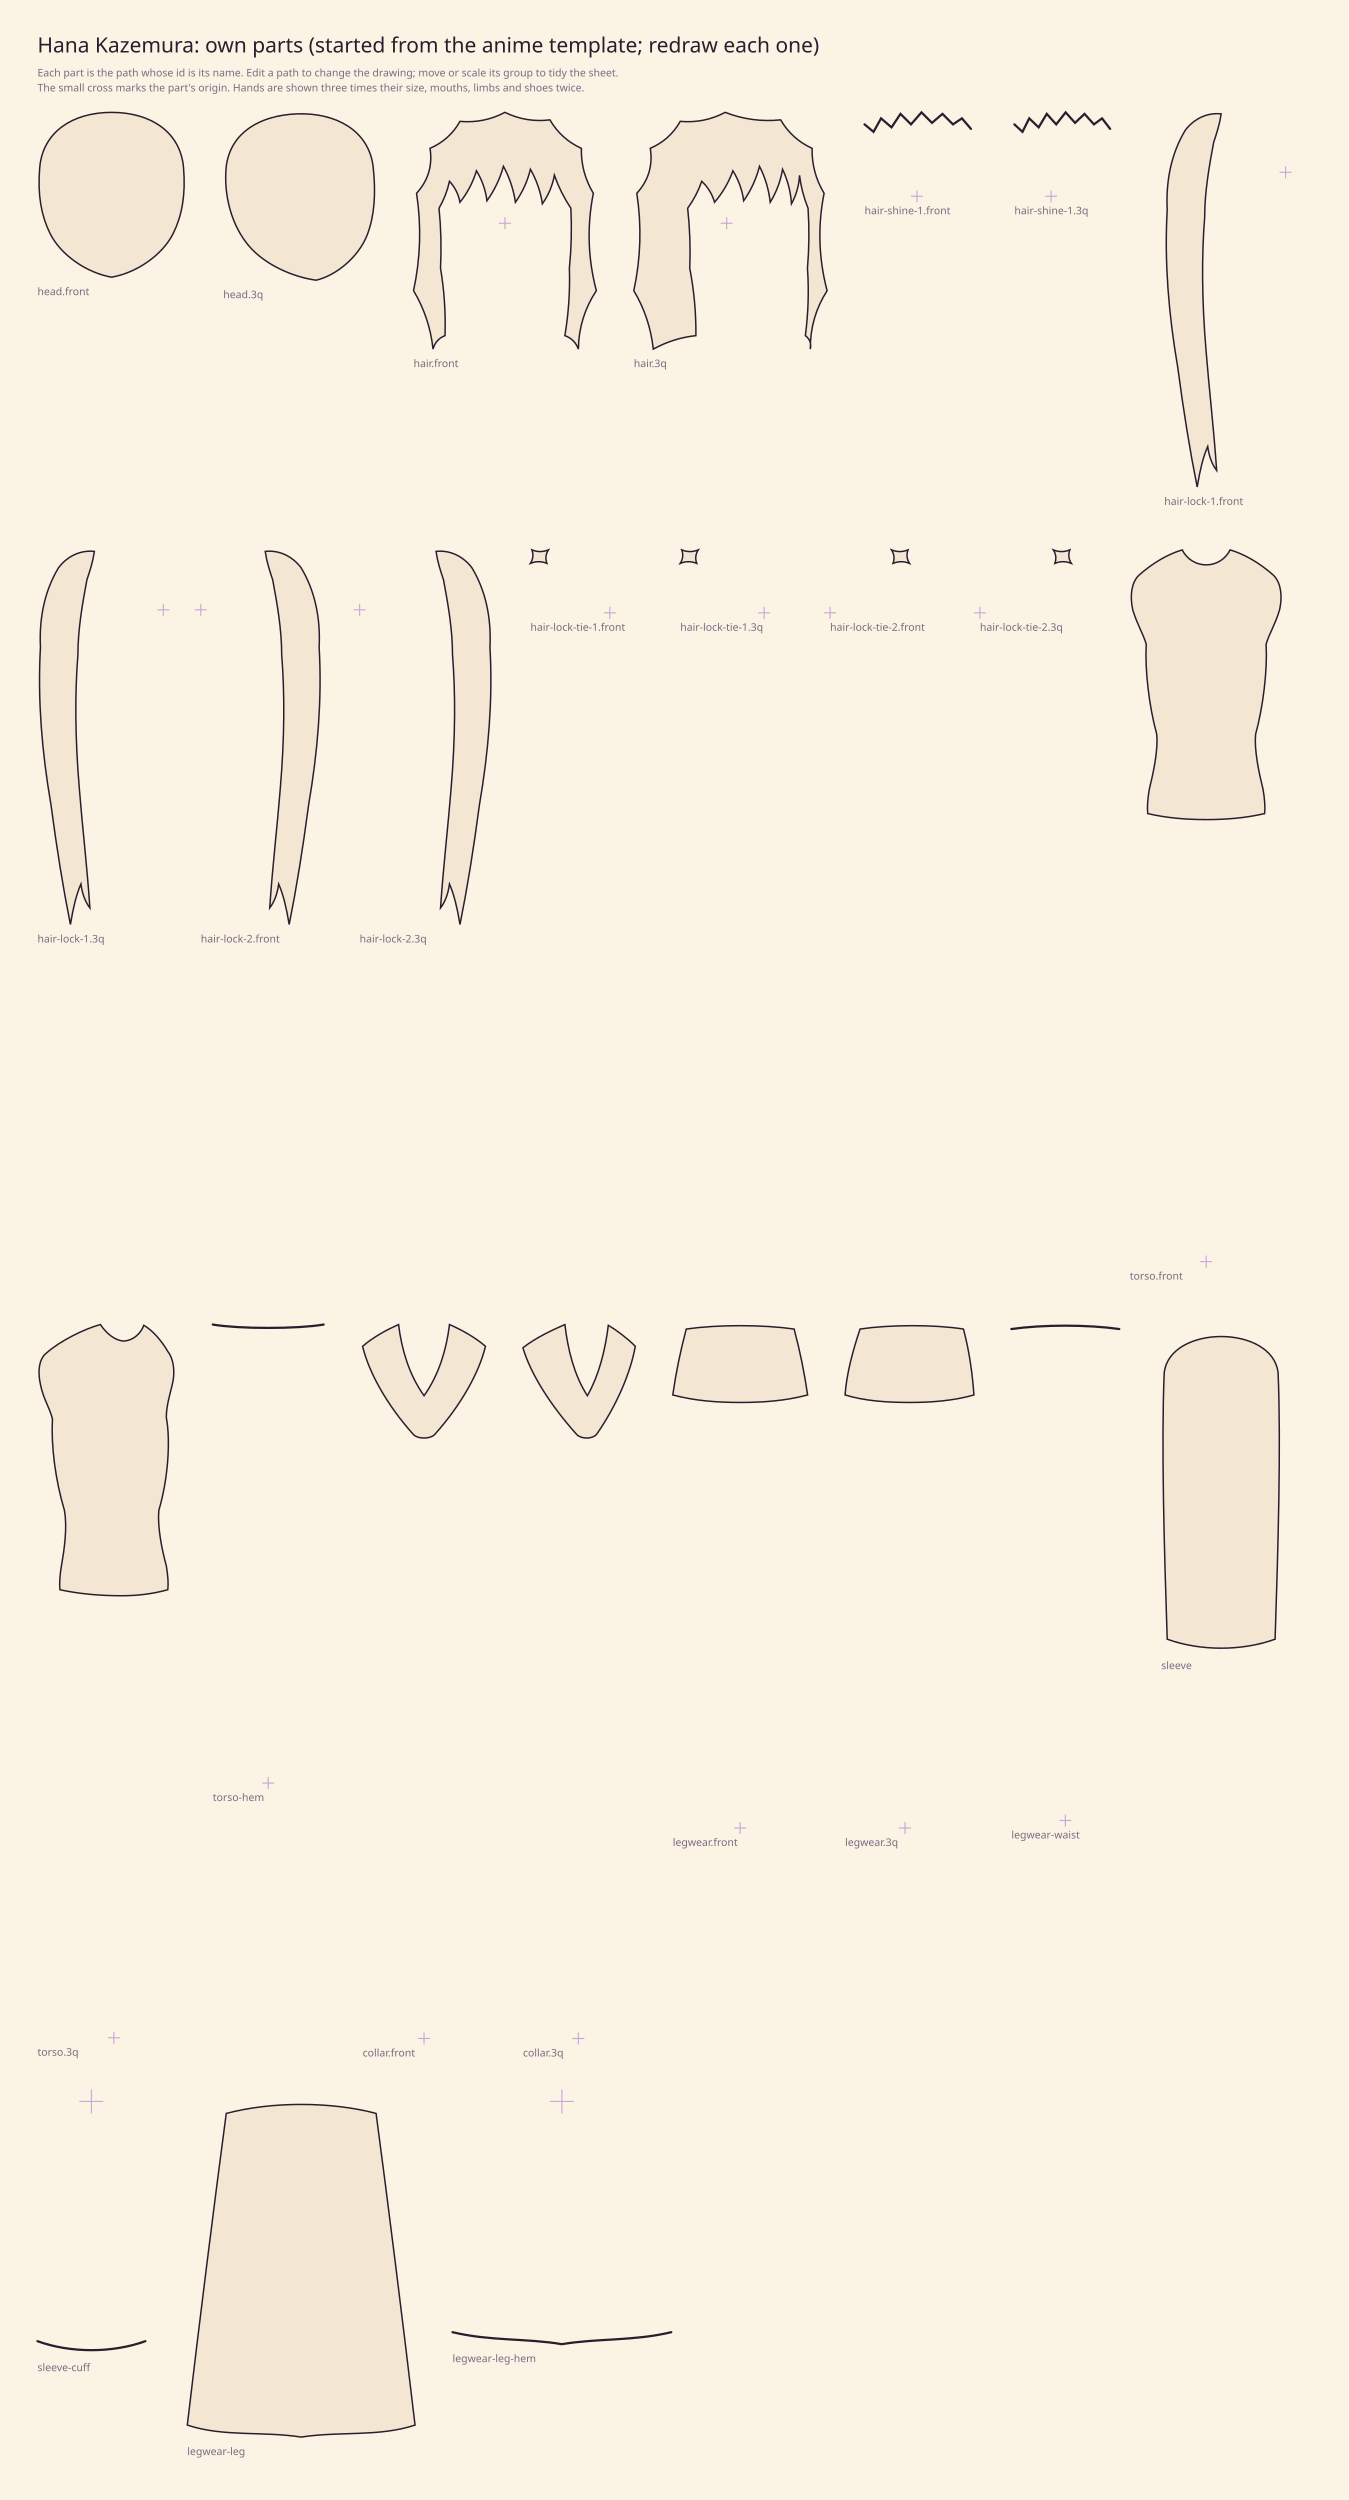
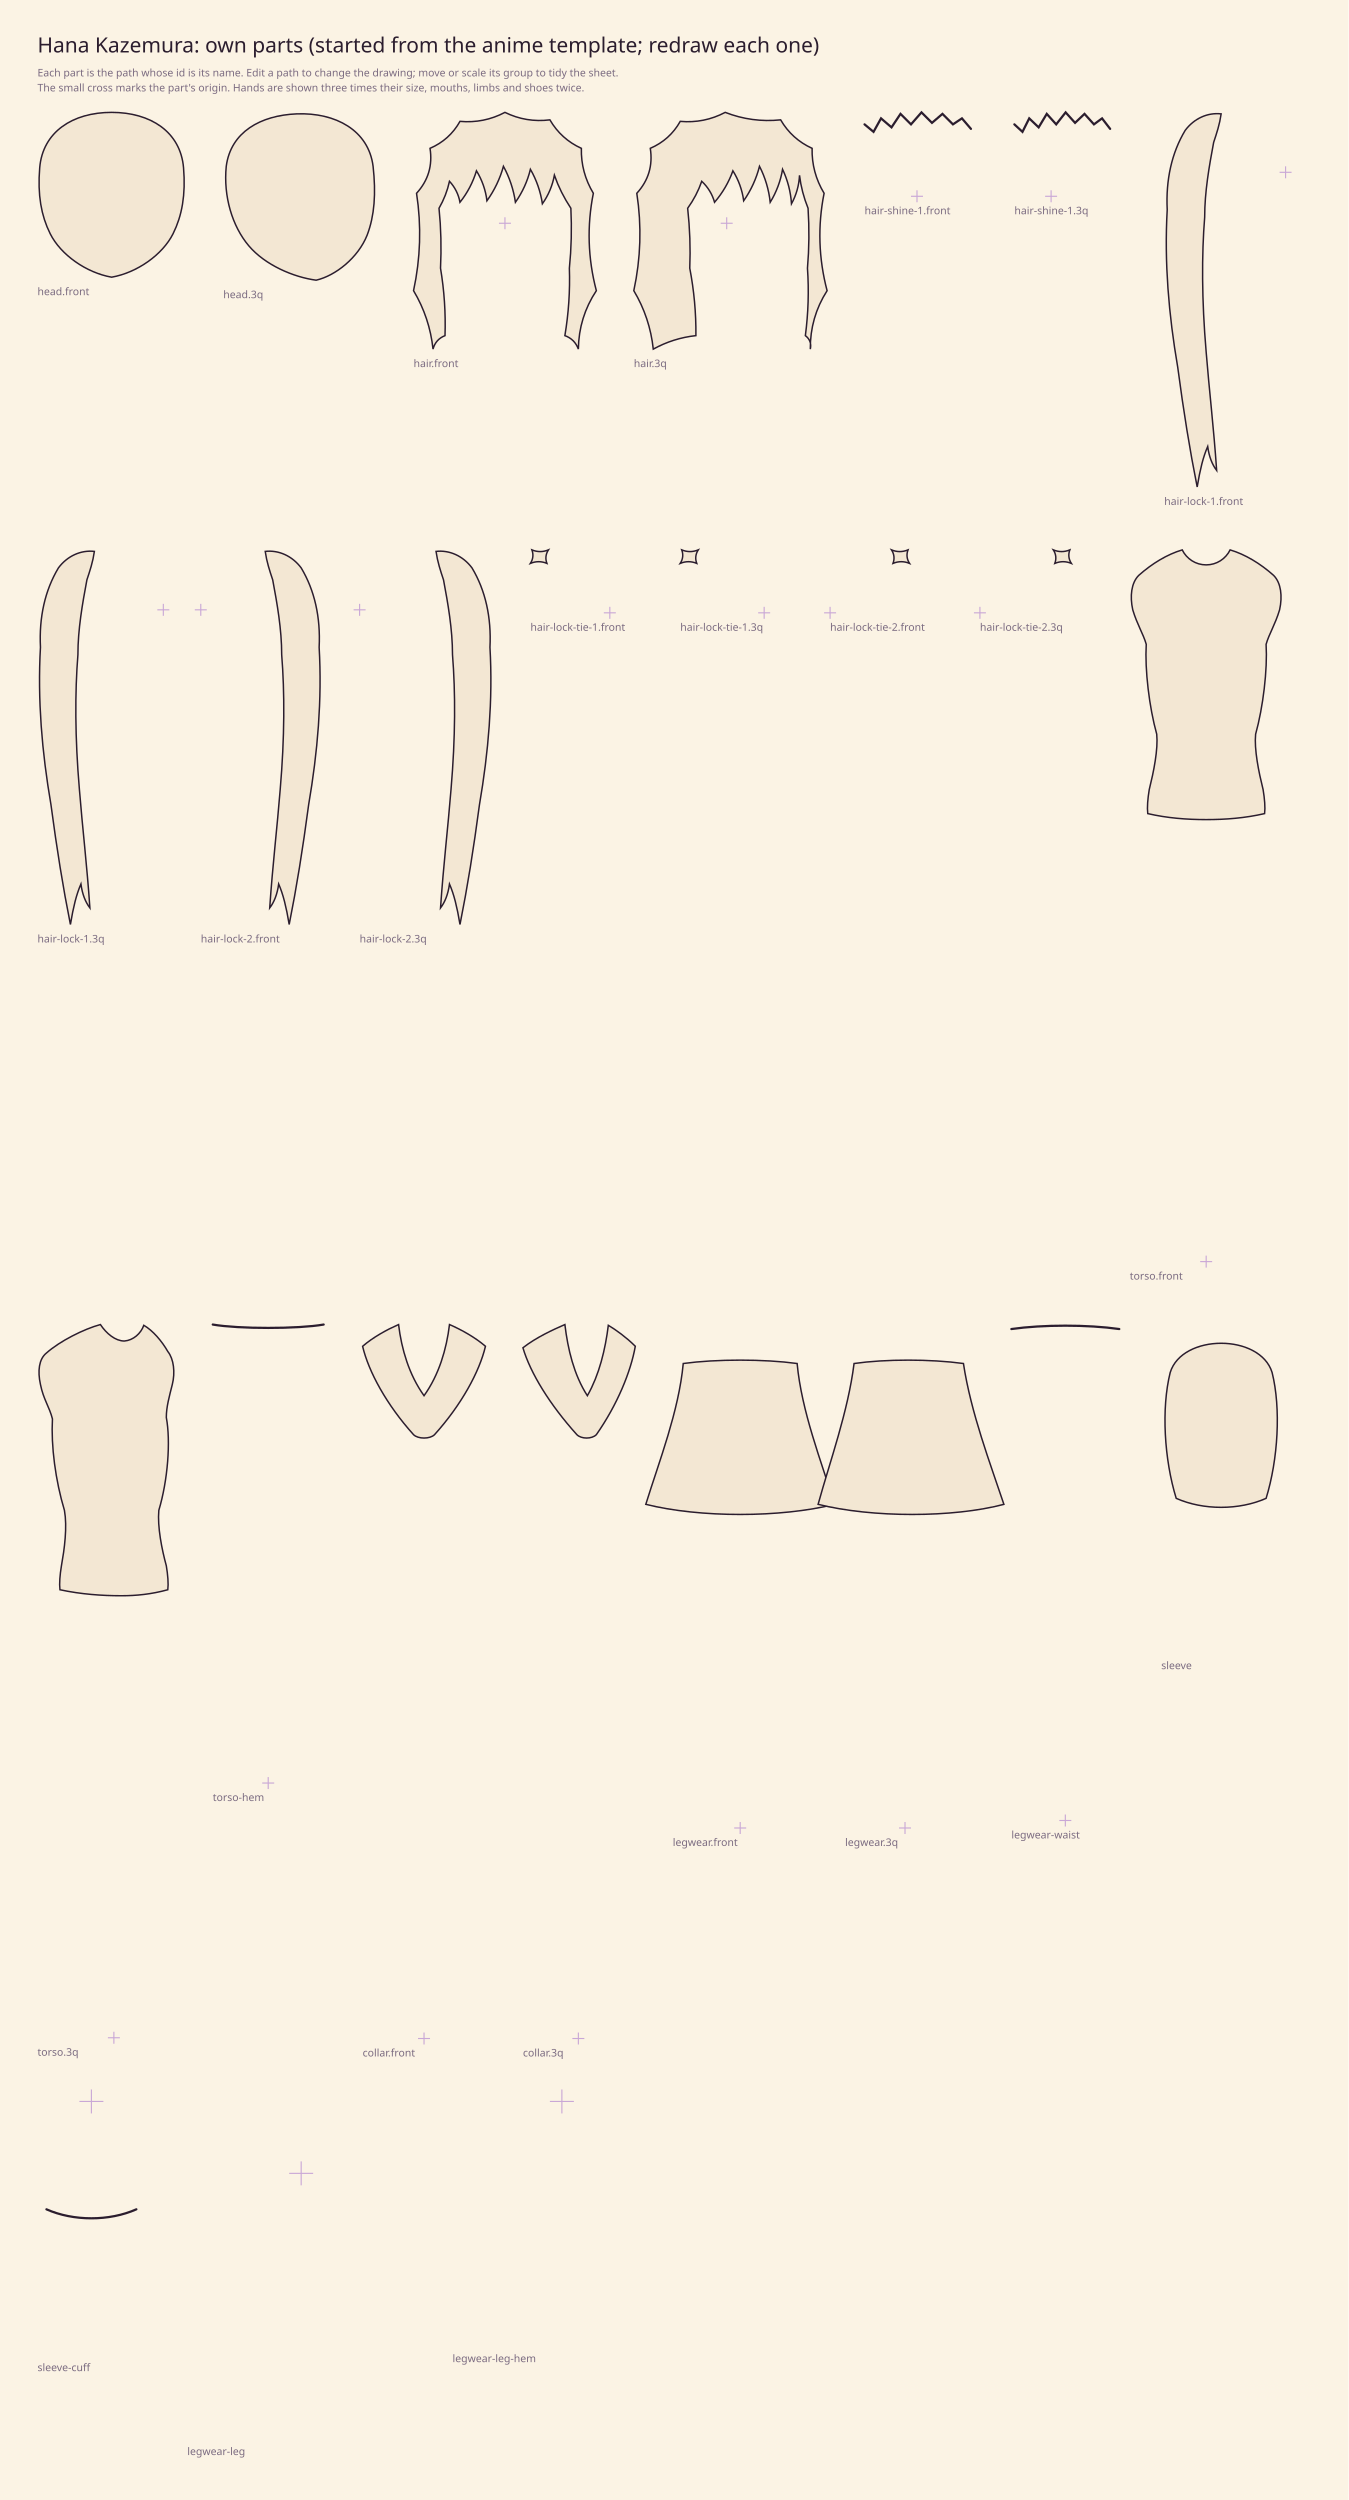
<svg xmlns="http://www.w3.org/2000/svg" width="1800" height="3337" viewBox="0 0 1800 3337">
  <rect width="100%" height="100%" fill="#fbf3e4" />
  <text x="50" y="70" font-family="sans-serif" font-size="28" fill="#2b1d2e">Hana Kazemura: own parts (started from the anime template; redraw each one)</text>
  <text x="50" y="102" font-family="sans-serif" font-size="14" fill="#7a6a80">Each part is the path whose id is its name. Edit a path to change the drawing; move or scale its group to tidy the sheet.</text>
  <text x="50" y="122" font-family="sans-serif" font-size="14" fill="#7a6a80">The small cross marks the part's origin. Hands are shown three times their size, mouths, limbs and shoes twice.</text>
  <g transform="translate(149 254) scale(1)">
    <path d="M-8 0 H8 M0 -8 V8" stroke="#c9a7d6" stroke-width="1.5" vector-effect="non-scaling-stroke" />
    <path id="head.front" d="M0 -104 C52 -104 92 -78 96 -30 C99 6 94 34 82 58 C68 86 34 110 0 116 C-34 110 -68 86 -82 58 C-94 34 -99 6 -96 -30 C-92 -78 -52 -104 0 -104 Z" fill="#f3e7d3" stroke="#2b1d2e" stroke-width="2" vector-effect="non-scaling-stroke" />
  </g>
  <text x="50" y="394" font-family="sans-serif" font-size="14" fill="#7a6a80">head.front</text>
  <g transform="translate(402 258) scale(1)">
    <path d="M-8 0 H8 M0 -8 V8" stroke="#c9a7d6" stroke-width="1.5" vector-effect="non-scaling-stroke" />
    <path id="head.3q" d="M-6 -106 C46 -108 90 -84 96 -36 C100 0 98 30 88 56 C76 86 46 110 20 116 C-10 112 -48 96 -70 70 C-92 44 -104 4 -100 -36 C-94 -82 -54 -104 -6 -106 Z" fill="#f3e7d3" stroke="#2b1d2e" stroke-width="2" vector-effect="non-scaling-stroke" />
  </g>
  <text x="298" y="398" font-family="sans-serif" font-size="14" fill="#7a6a80">head.3q</text>
  <g transform="translate(674 298) scale(1)">
    <path d="M-8 0 H8 M0 -8 V8" stroke="#c9a7d6" stroke-width="1.5" vector-effect="non-scaling-stroke" />
    <path id="hair.front" d="M-96 168 C-99 140.1 -107.6 114.1 -122 90 C-112.7 46.9 -111.3 3.6 -118 -40 C-102.4 -57.1 -96.4 -77.1 -100 -100 C-82.7 -107.5 -69.3 -119.5 -60 -136 C-38.8 -134.1 -18.8 -138.1 0 -148 C19 -138.7 39 -135.4 60 -138 C70 -120.9 84 -108.2 102 -100 C101.5 -78.5 106.9 -58.5 118 -40 C109.3 3.6 110.7 47 122 90 C106.4 113.6 98.4 139.6 98 168 C94.8 159.2 88.8 153.2 80 150 C85 120.2 87 90.2 86 60 C88.7 33.4 89.3 6.7 88 -20 C78.9 -33.8 71.5 -48.4 66 -64 C63.4 -50.2 58.1 -37.5 50 -26 C47.5 -42.3 42.2 -57.7 34 -72 C30.1 -56.1 23.4 -41.4 14 -28 C11.5 -44.9 6.2 -60.9 -2 -76 C-6.6 -59.4 -14 -44 -24 -30 C-25.8 -44.3 -30.5 -57.7 -38 -70 C-42.7 -54.6 -50 -40.6 -60 -28 C-62 -38.7 -66.7 -48 -74 -56 C-76.8 -43.3 -81.5 -31.3 -88 -20 C-85.3 6.6 -84.7 33.3 -86 60 C-81 89.8 -79 119.8 -80 150 C-88.3 153.3 -93.7 159.3 -96 168 Z" fill="#f3e7d3" stroke="#2b1d2e" stroke-width="2" vector-effect="non-scaling-stroke" />
  </g>
  <text x="552" y="490" font-family="sans-serif" font-size="14" fill="#7a6a80">hair.front</text>
  <g transform="translate(970 298) scale(1)">
    <path d="M-8 0 H8 M0 -8 V8" stroke="#c9a7d6" stroke-width="1.5" vector-effect="non-scaling-stroke" />
    <path id="hair.3q" d="M-98 168 C-101 140.1 -109.6 114.1 -124 90 C-114.7 46.9 -113.3 3.6 -120 -40 C-104.4 -57.1 -98.4 -77.1 -102 -100 C-84.7 -107.5 -71.3 -119.5 -62 -136 C-40.8 -134.1 -20.8 -138.1 -2 -148 C21.9 -138.7 46.5 -135.4 72 -138 C82 -120.9 96 -108.2 114 -100 C113.5 -78.5 118.9 -58.5 130 -40 C121.3 3.6 122.7 47 134 90 C118.8 113.8 111.4 139.8 111.6 168 C113.2 160.6 111 154.6 105 150 C108.9 120.1 109.9 90.1 107.8 60 C110.1 33.4 110.3 6.7 108.6 -20 C102.9 -34.2 99 -48.8 97.2 -64 C96.5 -50.5 93 -37.9 86.5 -26 C85.4 -42.1 81.4 -57.4 74.6 -72 C71.9 -56.3 66.4 -41.6 58.1 -28 C56.2 -44.9 51.5 -60.9 43.8 -76 C39.5 -59.4 32.5 -44.1 22.7 -30 C20.7 -44.4 15.9 -57.7 8.3 -70 C2.7 -54.5 -5.5 -40.5 -16.2 -28 C-19.3 -38.9 -25 -48.2 -33.3 -56 C-37.8 -43.1 -44.1 -31.1 -52.1 -20 C-49.2 6.6 -48.2 33.3 -49.3 60 C-43.6 89.7 -40.8 119.7 -41.1 150 C-61.3 152.2 -80.2 158.2 -98 168 Z" fill="#f3e7d3" stroke="#2b1d2e" stroke-width="2" vector-effect="non-scaling-stroke" />
  </g>
  <text x="846" y="490" font-family="sans-serif" font-size="14" fill="#7a6a80">hair.3q</text>
  <g transform="translate(1224 262) scale(1)">
    <path d="M-8 0 H8 M0 -8 V8" stroke="#c9a7d6" stroke-width="1.5" vector-effect="non-scaling-stroke" />
    <path id="hair-shine-1.front" d="M-70 -96 C-66 -92.667 -62 -89.333 -58 -86 C-54.667 -92 -51.333 -98 -48 -104 C-43.333 -100 -38.667 -96 -34 -92 C-30 -98 -26 -104 -22 -110 C-17.333 -105.333 -12.667 -100.667 -8 -96 C-3.333 -101.333 1.333 -106.667 6 -112 C10.667 -107.333 15.333 -102.667 20 -98 C24.667 -102 29.333 -106 34 -110 C38.667 -105.333 43.333 -100.667 48 -96 C52 -98.667 56 -101.333 60 -104 C64 -99.333 68 -94.667 72 -90" fill="none" stroke="#2b1d2e" stroke-width="3" stroke-linecap="round" vector-effect="non-scaling-stroke" />
  </g>
  <text x="1154" y="286" font-family="sans-serif" font-size="14" fill="#7a6a80">hair-shine-1.front</text>
  <g transform="translate(1403 262) scale(1)">
    <path d="M-8 0 H8 M0 -8 V8" stroke="#c9a7d6" stroke-width="1.5" vector-effect="non-scaling-stroke" />
    <path id="hair-shine-1.3q" d="M-49 -96 C-45.4 -92.667 -41.8 -89.333 -38.2 -86 C-35.2 -92 -32.2 -98 -29.2 -104 C-25 -100 -20.8 -96 -16.6 -92 C-13 -98 -9.4 -104 -5.8 -110 C-1.6 -105.333 2.6 -100.667 6.8 -96 C11 -101.333 15.2 -106.667 19.4 -112 C23.6 -107.333 27.8 -102.667 32 -98 C36.2 -102 40.4 -106 44.6 -110 C48.8 -105.333 53 -100.667 57.2 -96 C60.8 -98.667 64.4 -101.333 68 -104 C71.6 -99.333 75.2 -94.667 78.8 -90" fill="none" stroke="#2b1d2e" stroke-width="3" stroke-linecap="round" vector-effect="non-scaling-stroke" />
  </g>
  <text x="1354" y="286" font-family="sans-serif" font-size="14" fill="#7a6a80">hair-shine-1.3q</text>
  <g transform="translate(1716 230) scale(1)">
    <path d="M-8 0 H8 M0 -8 V8" stroke="#c9a7d6" stroke-width="1.5" vector-effect="non-scaling-stroke" />
    <path id="hair-lock-1.front" d="M-86 -78 C-104 -80 -122 -72 -134 -56 C-152 -26 -160 10 -158 50 C-162 120 -156 190 -144 260 C-136 320 -128 370 -118 420 C-114 396 -110 380 -104 366 C-102 380 -98 390 -92 398 C-96 340 -102 290 -106 240 C-112 170 -112 110 -108 60 C-108 26 -102 -8 -96 -40 C-92 -52 -88 -64 -86 -78 Z" fill="#f3e7d3" stroke="#2b1d2e" stroke-width="2" vector-effect="non-scaling-stroke" />
  </g>
  <text x="1554" y="674" font-family="sans-serif" font-size="14" fill="#7a6a80">hair-lock-1.front</text>
  <g transform="translate(218 814) scale(1)">
    <path d="M-8 0 H8 M0 -8 V8" stroke="#c9a7d6" stroke-width="1.5" vector-effect="non-scaling-stroke" />
    <path id="hair-lock-1.3q" d="M-92 -78 C-110 -80 -128 -72 -140 -56 C-158 -26 -166 10 -164 50 C-168 120 -162 190 -150 260 C-142 320 -134 370 -124 420 C-120 396 -116 380 -110 366 C-108 380 -104 390 -98 398 C-102 340 -108 290 -112 240 C-118 170 -118 110 -114 60 C-114 26 -108 -8 -102 -40 C-98 -52 -94 -64 -92 -78 Z" fill="#f3e7d3" stroke="#2b1d2e" stroke-width="2" vector-effect="non-scaling-stroke" />
  </g>
  <text x="50" y="1258" font-family="sans-serif" font-size="14" fill="#7a6a80">hair-lock-1.3q</text>
  <g transform="translate(268 814) scale(1)">
    <path d="M-8 0 H8 M0 -8 V8" stroke="#c9a7d6" stroke-width="1.5" vector-effect="non-scaling-stroke" />
    <path id="hair-lock-2.front" d="M86 -78 C104 -80 122 -72 134 -56 C152 -26 160 10 158 50 C162 120 156 190 144 260 C136 320 128 370 118 420 C114 396 110 380 104 366 C102 380 98 390 92 398 C96 340 102 290 106 240 C112 170 112 110 108 60 C108 26 102 -8 96 -40 C92 -52 88 -64 86 -78 Z" fill="#f3e7d3" stroke="#2b1d2e" stroke-width="2" vector-effect="non-scaling-stroke" />
  </g>
  <text x="268" y="1258" font-family="sans-serif" font-size="14" fill="#7a6a80">hair-lock-2.front</text>
  <g transform="translate(480 814) scale(1)">
    <path d="M-8 0 H8 M0 -8 V8" stroke="#c9a7d6" stroke-width="1.5" vector-effect="non-scaling-stroke" />
    <path id="hair-lock-2.3q" d="M102 -78 C120 -80 138 -72 150 -56 C168 -26 176 10 174 50 C178 120 172 190 160 260 C152 320 144 370 134 420 C130 396 126 380 120 366 C118 380 114 390 108 398 C112 340 118 290 122 240 C128 170 128 110 124 60 C124 26 118 -8 112 -40 C108 -52 104 -64 102 -78 Z" fill="#f3e7d3" stroke="#2b1d2e" stroke-width="2" vector-effect="non-scaling-stroke" />
  </g>
  <text x="480" y="1258" font-family="sans-serif" font-size="14" fill="#7a6a80">hair-lock-2.3q</text>
  <g transform="translate(814 818) scale(1)">
    <path d="M-8 0 H8 M0 -8 V8" stroke="#c9a7d6" stroke-width="1.5" vector-effect="non-scaling-stroke" />
    <path id="hair-lock-tie-1.front" d="M-104 -84 C-96.7 -81 -89.3 -81 -82 -84 C-85.6 -78.3 -86.3 -72.3 -84 -66 C-91.3 -69 -98.7 -69 -106 -66 C-102.4 -71.7 -101.7 -77.7 -104 -84 Z" fill="#f3e7d3" stroke="#2b1d2e" stroke-width="2" vector-effect="non-scaling-stroke" />
  </g>
  <text x="708" y="842" font-family="sans-serif" font-size="14" fill="#7a6a80">hair-lock-tie-1.front</text>
  <g transform="translate(1020 818) scale(1)">
    <path d="M-8 0 H8 M0 -8 V8" stroke="#c9a7d6" stroke-width="1.5" vector-effect="non-scaling-stroke" />
    <path id="hair-lock-tie-1.3q" d="M-110 -84 C-102.7 -81 -95.3 -81 -88 -84 C-91.6 -78.3 -92.3 -72.3 -90 -66 C-97.3 -69 -104.7 -69 -112 -66 C-108.4 -71.7 -107.7 -77.7 -110 -84 Z" fill="#f3e7d3" stroke="#2b1d2e" stroke-width="2" vector-effect="non-scaling-stroke" />
  </g>
  <text x="908" y="842" font-family="sans-serif" font-size="14" fill="#7a6a80">hair-lock-tie-1.3q</text>
  <g transform="translate(1108 818) scale(1)">
    <path d="M-8 0 H8 M0 -8 V8" stroke="#c9a7d6" stroke-width="1.5" vector-effect="non-scaling-stroke" />
    <path id="hair-lock-tie-2.front" d="M104 -84 C96.7 -81 89.3 -81 82 -84 C85.6 -78.3 86.3 -72.3 84 -66 C91.3 -69 98.7 -69 106 -66 C102.4 -71.7 101.7 -77.7 104 -84 Z" fill="#f3e7d3" stroke="#2b1d2e" stroke-width="2" vector-effect="non-scaling-stroke" />
  </g>
  <text x="1108" y="842" font-family="sans-serif" font-size="14" fill="#7a6a80">hair-lock-tie-2.front</text>
  <g transform="translate(1308 818) scale(1)">
    <path d="M-8 0 H8 M0 -8 V8" stroke="#c9a7d6" stroke-width="1.5" vector-effect="non-scaling-stroke" />
    <path id="hair-lock-tie-2.3q" d="M120 -84 C112.7 -81 105.3 -81 98 -84 C101.6 -78.3 102.3 -72.3 100 -66 C107.3 -69 114.7 -69 122 -66 C118.4 -71.7 117.7 -77.7 120 -84 Z" fill="#f3e7d3" stroke="#2b1d2e" stroke-width="2" vector-effect="non-scaling-stroke" />
  </g>
  <text x="1308" y="842" font-family="sans-serif" font-size="14" fill="#7a6a80">hair-lock-tie-2.3q</text>
  <g transform="translate(1610 1684) scale(1)">
    <path d="M-8 0 H8 M0 -8 V8" stroke="#c9a7d6" stroke-width="1.5" vector-effect="non-scaling-stroke" />
    <path id="torso.front" d="M0 -930 C14 -930 26 -938 32 -950 C52 -944 72 -932 90 -916 C100 -906 102 -888 98 -870 C92 -850 84 -838 80 -824 C82 -790 76 -740 66 -704 C64 -684 70 -654 76 -630 C78 -618 79 -606 78 -598 C52 -592 26 -590 0 -590 C-26 -590 -52 -592 -78 -598 C-79 -606 -78 -618 -76 -630 C-70 -654 -64 -684 -66 -704 C-76 -740 -82 -790 -80 -824 C-84 -838 -92 -850 -98 -870 C-102 -888 -100 -906 -90 -916 C-72 -932 -52 -944 -32 -950 C-26 -938 -14 -930 0 -930 Z" fill="#f3e7d3" stroke="#2b1d2e" stroke-width="2" vector-effect="non-scaling-stroke" />
  </g>
  <text x="1508" y="1708" font-family="sans-serif" font-size="14" fill="#7a6a80">torso.front</text>
  <g transform="translate(152 2720) scale(1)">
    <path d="M-8 0 H8 M0 -8 V8" stroke="#c9a7d6" stroke-width="1.5" vector-effect="non-scaling-stroke" />
    <path id="torso.3q" d="M14 -930 C26 -931 36 -940 40 -951 C52 -944 64 -930 72 -916 C80 -906 82 -888 78 -872 C74 -856 70 -842 70 -828 C76 -796 72 -744 60 -704 C58 -682 64 -652 70 -630 C72 -618 73 -606 72 -598 C50 -592 30 -590 10 -590 C-16 -590 -44 -592 -72 -598 C-73 -606 -72 -618 -70 -630 C-66 -652 -62 -682 -66 -704 C-78 -744 -84 -790 -82 -826 C-86 -842 -94 -852 -98 -872 C-102 -890 -100 -906 -90 -914 C-72 -930 -40 -946 -18 -952 C-10 -940 2 -930 14 -930 Z" fill="#f3e7d3" stroke="#2b1d2e" stroke-width="2" vector-effect="non-scaling-stroke" />
  </g>
  <text x="50" y="2744" font-family="sans-serif" font-size="14" fill="#7a6a80">torso.3q</text>
  <g transform="translate(358 2380) scale(1)">
    <path d="M-8 0 H8 M0 -8 V8" stroke="#c9a7d6" stroke-width="1.5" vector-effect="non-scaling-stroke" />
    <path id="torso-hem" d="M-74 -612 C-40 -606 40 -606 74 -612" fill="none" stroke="#2b1d2e" stroke-width="3" stroke-linecap="round" vector-effect="non-scaling-stroke" />
  </g>
  <text x="284" y="2404" font-family="sans-serif" font-size="14" fill="#7a6a80">torso-hem</text>
  <g transform="translate(566 2721) scale(1)">
    <path d="M-8 0 H8 M0 -8 V8" stroke="#c9a7d6" stroke-width="1.5" vector-effect="non-scaling-stroke" />
    <path id="collar.front" d="M-34 -953 C-50 -946 -68 -936 -82 -924 C-74 -890 -50 -846 -14 -806 C-8 -800 8 -800 14 -806 C50 -846 74 -890 82 -924 C68 -936 50 -946 34 -953 C30 -920 20 -886 0 -858 C-20 -886 -30 -920 -34 -953 Z" fill="#f3e7d3" stroke="#2b1d2e" stroke-width="2" vector-effect="non-scaling-stroke" />
  </g>
  <text x="484" y="2745" font-family="sans-serif" font-size="14" fill="#7a6a80">collar.front</text>
  <g transform="translate(772 2721) scale(1)">
    <path d="M-8 0 H8 M0 -8 V8" stroke="#c9a7d6" stroke-width="1.5" vector-effect="non-scaling-stroke" />
    <path id="collar.3q" d="M-18 -953 C-34 -946 -56 -936 -74 -922 C-64 -888 -38 -846 -2 -806 C4 -800 18 -800 24 -806 C52 -846 70 -890 76 -924 C64 -936 50 -946 40 -952 C36 -920 28 -886 12 -858 C-6 -886 -14 -920 -18 -953 Z" fill="#f3e7d3" stroke="#2b1d2e" stroke-width="2" vector-effect="non-scaling-stroke" />
  </g>
  <text x="698" y="2745" font-family="sans-serif" font-size="14" fill="#7a6a80">collar.3q</text>
  <g transform="translate(988 2440) scale(1)">
    <path d="M-8 0 H8 M0 -8 V8" stroke="#c9a7d6" stroke-width="1.5" vector-effect="non-scaling-stroke" />
-     <path id="legwear.front" d="M-72 -666 C-30 -672 30 -672 72 -666 C80 -636 86 -606 90 -578 C60 -570 30 -568 0 -568 C-30 -568 -60 -570 -90 -578 C-86 -606 -80 -636 -72 -666 Z" fill="#f3e7d3" stroke="#2b1d2e" stroke-width="2" vector-effect="non-scaling-stroke" />
+     <path id="legwear.front" d="M-76 -620 C-32 -626 32 -626 76 -620 C82 -556 108 -490 126 -432 C54 -414 -54 -414 -126 -432 C-108 -490 -82 -556 -76 -620 Z" fill="#f3e7d3" stroke="#2b1d2e" stroke-width="2" vector-effect="non-scaling-stroke" />
  </g>
  <text x="898" y="2464" font-family="sans-serif" font-size="14" fill="#7a6a80">legwear.front</text>
  <g transform="translate(1208 2440) scale(1)">
    <path d="M-8 0 H8 M0 -8 V8" stroke="#c9a7d6" stroke-width="1.5" vector-effect="non-scaling-stroke" />
-     <path id="legwear.3q" d="M-60 -666 C-20 -672 40 -672 78 -666 C86 -636 90 -606 92 -578 C64 -570 34 -568 6 -568 C-24 -568 -54 -570 -80 -578 C-78 -606 -70 -636 -60 -666 Z" fill="#f3e7d3" stroke="#2b1d2e" stroke-width="2" vector-effect="non-scaling-stroke" />
+     <path id="legwear.3q" d="M-68 -620 C-26 -626 34 -626 78 -620 C88 -554 114 -486 132 -432 C64 -414 -44 -414 -116 -432 C-100 -490 -76 -556 -68 -620 Z" fill="#f3e7d3" stroke="#2b1d2e" stroke-width="2" vector-effect="non-scaling-stroke" />
  </g>
  <text x="1128" y="2464" font-family="sans-serif" font-size="14" fill="#7a6a80">legwear.3q</text>
  <g transform="translate(1422 2430) scale(1)">
    <path d="M-8 0 H8 M0 -8 V8" stroke="#c9a7d6" stroke-width="1.5" vector-effect="non-scaling-stroke" />
    <path id="legwear-waist" d="M-72 -656 C-30 -662 30 -662 72 -656" fill="none" stroke="#2b1d2e" stroke-width="3" stroke-linecap="round" vector-effect="non-scaling-stroke" />
  </g>
  <text x="1350" y="2454" font-family="sans-serif" font-size="14" fill="#7a6a80">legwear-waist</text>
  <g transform="translate(1630 1848) scale(2)">
    <path d="M-8 0 H8 M0 -8 V8" stroke="#c9a7d6" stroke-width="1.5" vector-effect="non-scaling-stroke" />
-     <path id="sleeve" d="M-38 -8 C-40 40 -38 110 -36 170 C-14 178 14 178 36 170 C38 110 40 40 38 -8 C34 -40 -34 -40 -38 -8 Z" fill="#f3e7d3" stroke="#2b1d2e" stroke-width="2" vector-effect="non-scaling-stroke" />
+     <path id="sleeve" d="M-34 -8 C-40 16 -38 50 -30 76 C-12 84 12 84 30 76 C38 50 40 16 34 -8 C26 -34 -26 -34 -34 -8 Z" fill="#f3e7d3" stroke="#2b1d2e" stroke-width="2" vector-effect="non-scaling-stroke" />
  </g>
  <text x="1550" y="2228" font-family="sans-serif" font-size="14" fill="#7a6a80">sleeve</text>
  <g transform="translate(122 2805) scale(2)">
    <path d="M-8 0 H8 M0 -8 V8" stroke="#c9a7d6" stroke-width="1.5" vector-effect="non-scaling-stroke" />
-     <path id="sleeve-cuff" d="M-36 160 C-14 168 14 168 36 160" fill="none" stroke="#2b1d2e" stroke-width="3" stroke-linecap="round" vector-effect="non-scaling-stroke" />
+     <path id="sleeve-cuff" d="M-30 72 C-12 80 12 80 30 72" fill="none" stroke="#2b1d2e" stroke-width="3" stroke-linecap="round" vector-effect="non-scaling-stroke" />
  </g>
  <text x="50" y="3165" font-family="sans-serif" font-size="14" fill="#7a6a80">sleeve-cuff</text>
  <g transform="translate(402 2901) scale(2)">
    <path d="M-8 0 H8 M0 -8 V8" stroke="#c9a7d6" stroke-width="1.5" vector-effect="non-scaling-stroke" />
-     <path id="legwear-leg" d="M-50 -40 C-20 -48 20 -48 50 -40 C58 20 68 100 76 168 C52 176 26 172 0 176 C-26 172 -52 176 -76 168 C-68 100 -58 20 -50 -40 Z" fill="#f3e7d3" stroke="#2b1d2e" stroke-width="2" vector-effect="non-scaling-stroke" />
  </g>
  <text x="250" y="3277" font-family="sans-serif" font-size="14" fill="#7a6a80">legwear-leg</text>
  <g transform="translate(750 2805) scale(2)">
    <path d="M-8 0 H8 M0 -8 V8" stroke="#c9a7d6" stroke-width="1.5" vector-effect="non-scaling-stroke" />
-     <path id="legwear-leg-hem" d="M-73 154 C-48 160 -24 158 0 162 C24 158 48 160 73 154" fill="none" stroke="#2b1d2e" stroke-width="3" stroke-linecap="round" vector-effect="non-scaling-stroke" />
  </g>
  <text x="604" y="3153" font-family="sans-serif" font-size="14" fill="#7a6a80">legwear-leg-hem</text>
</svg>
